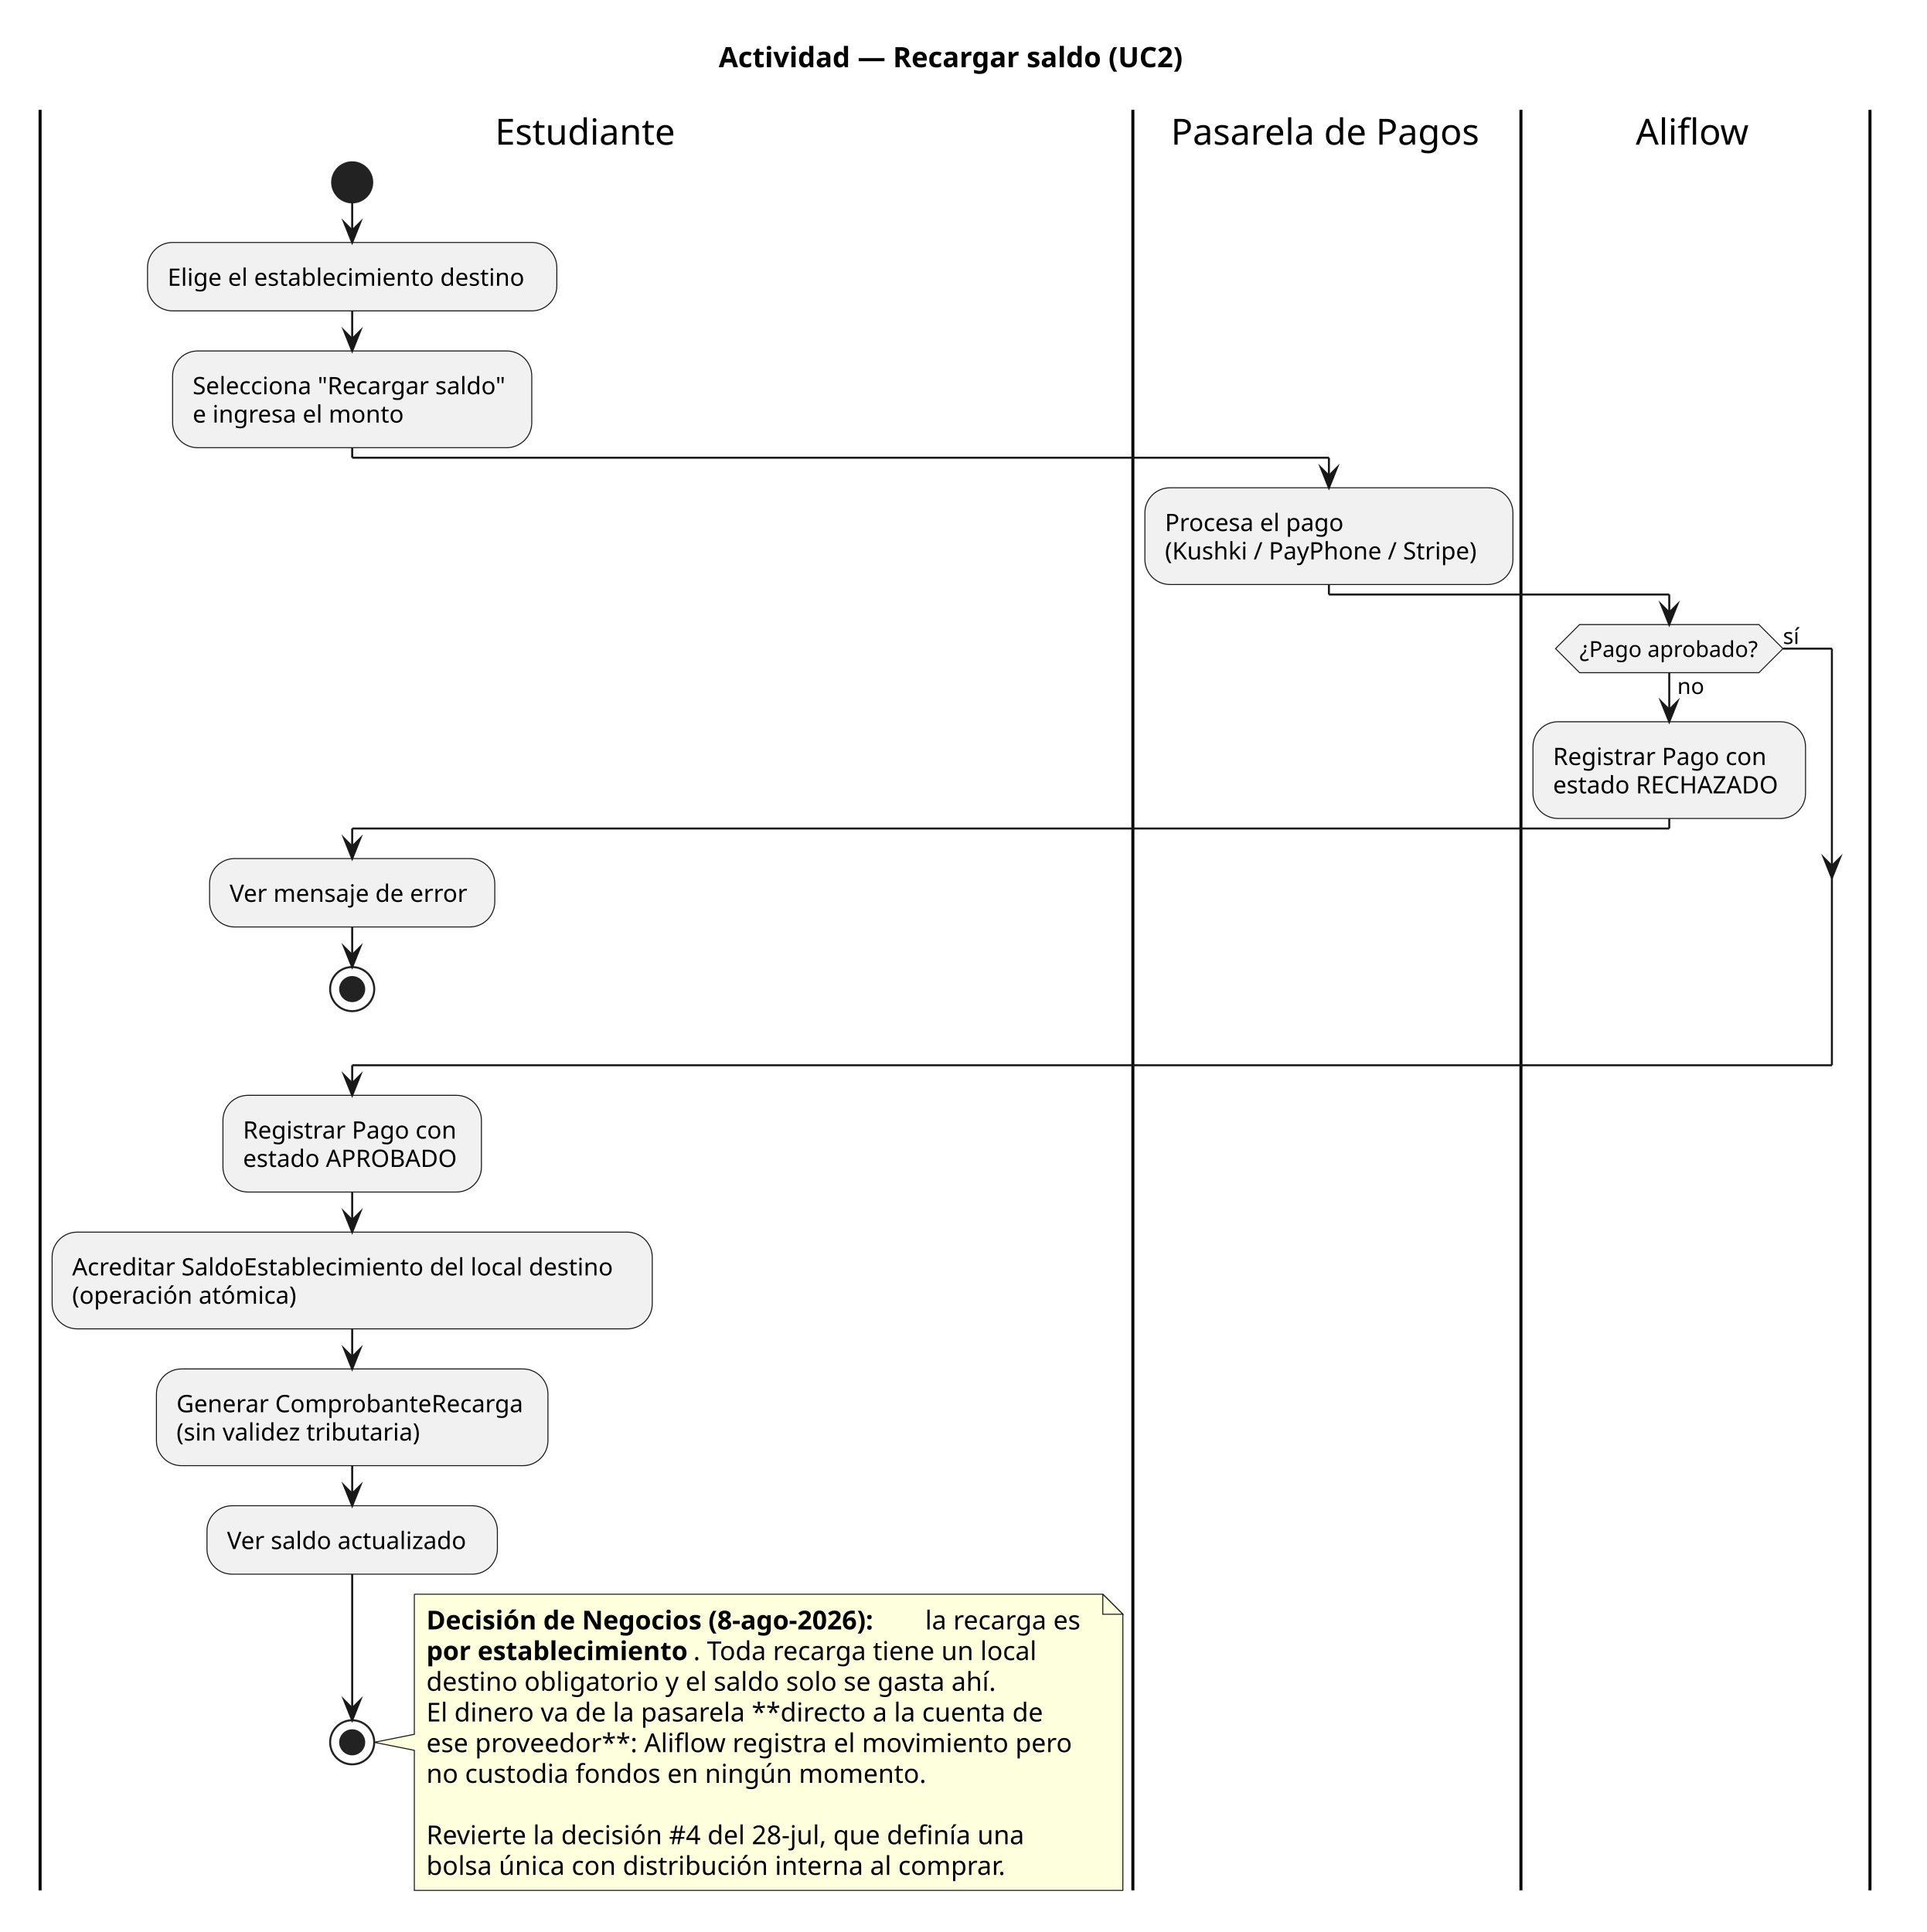
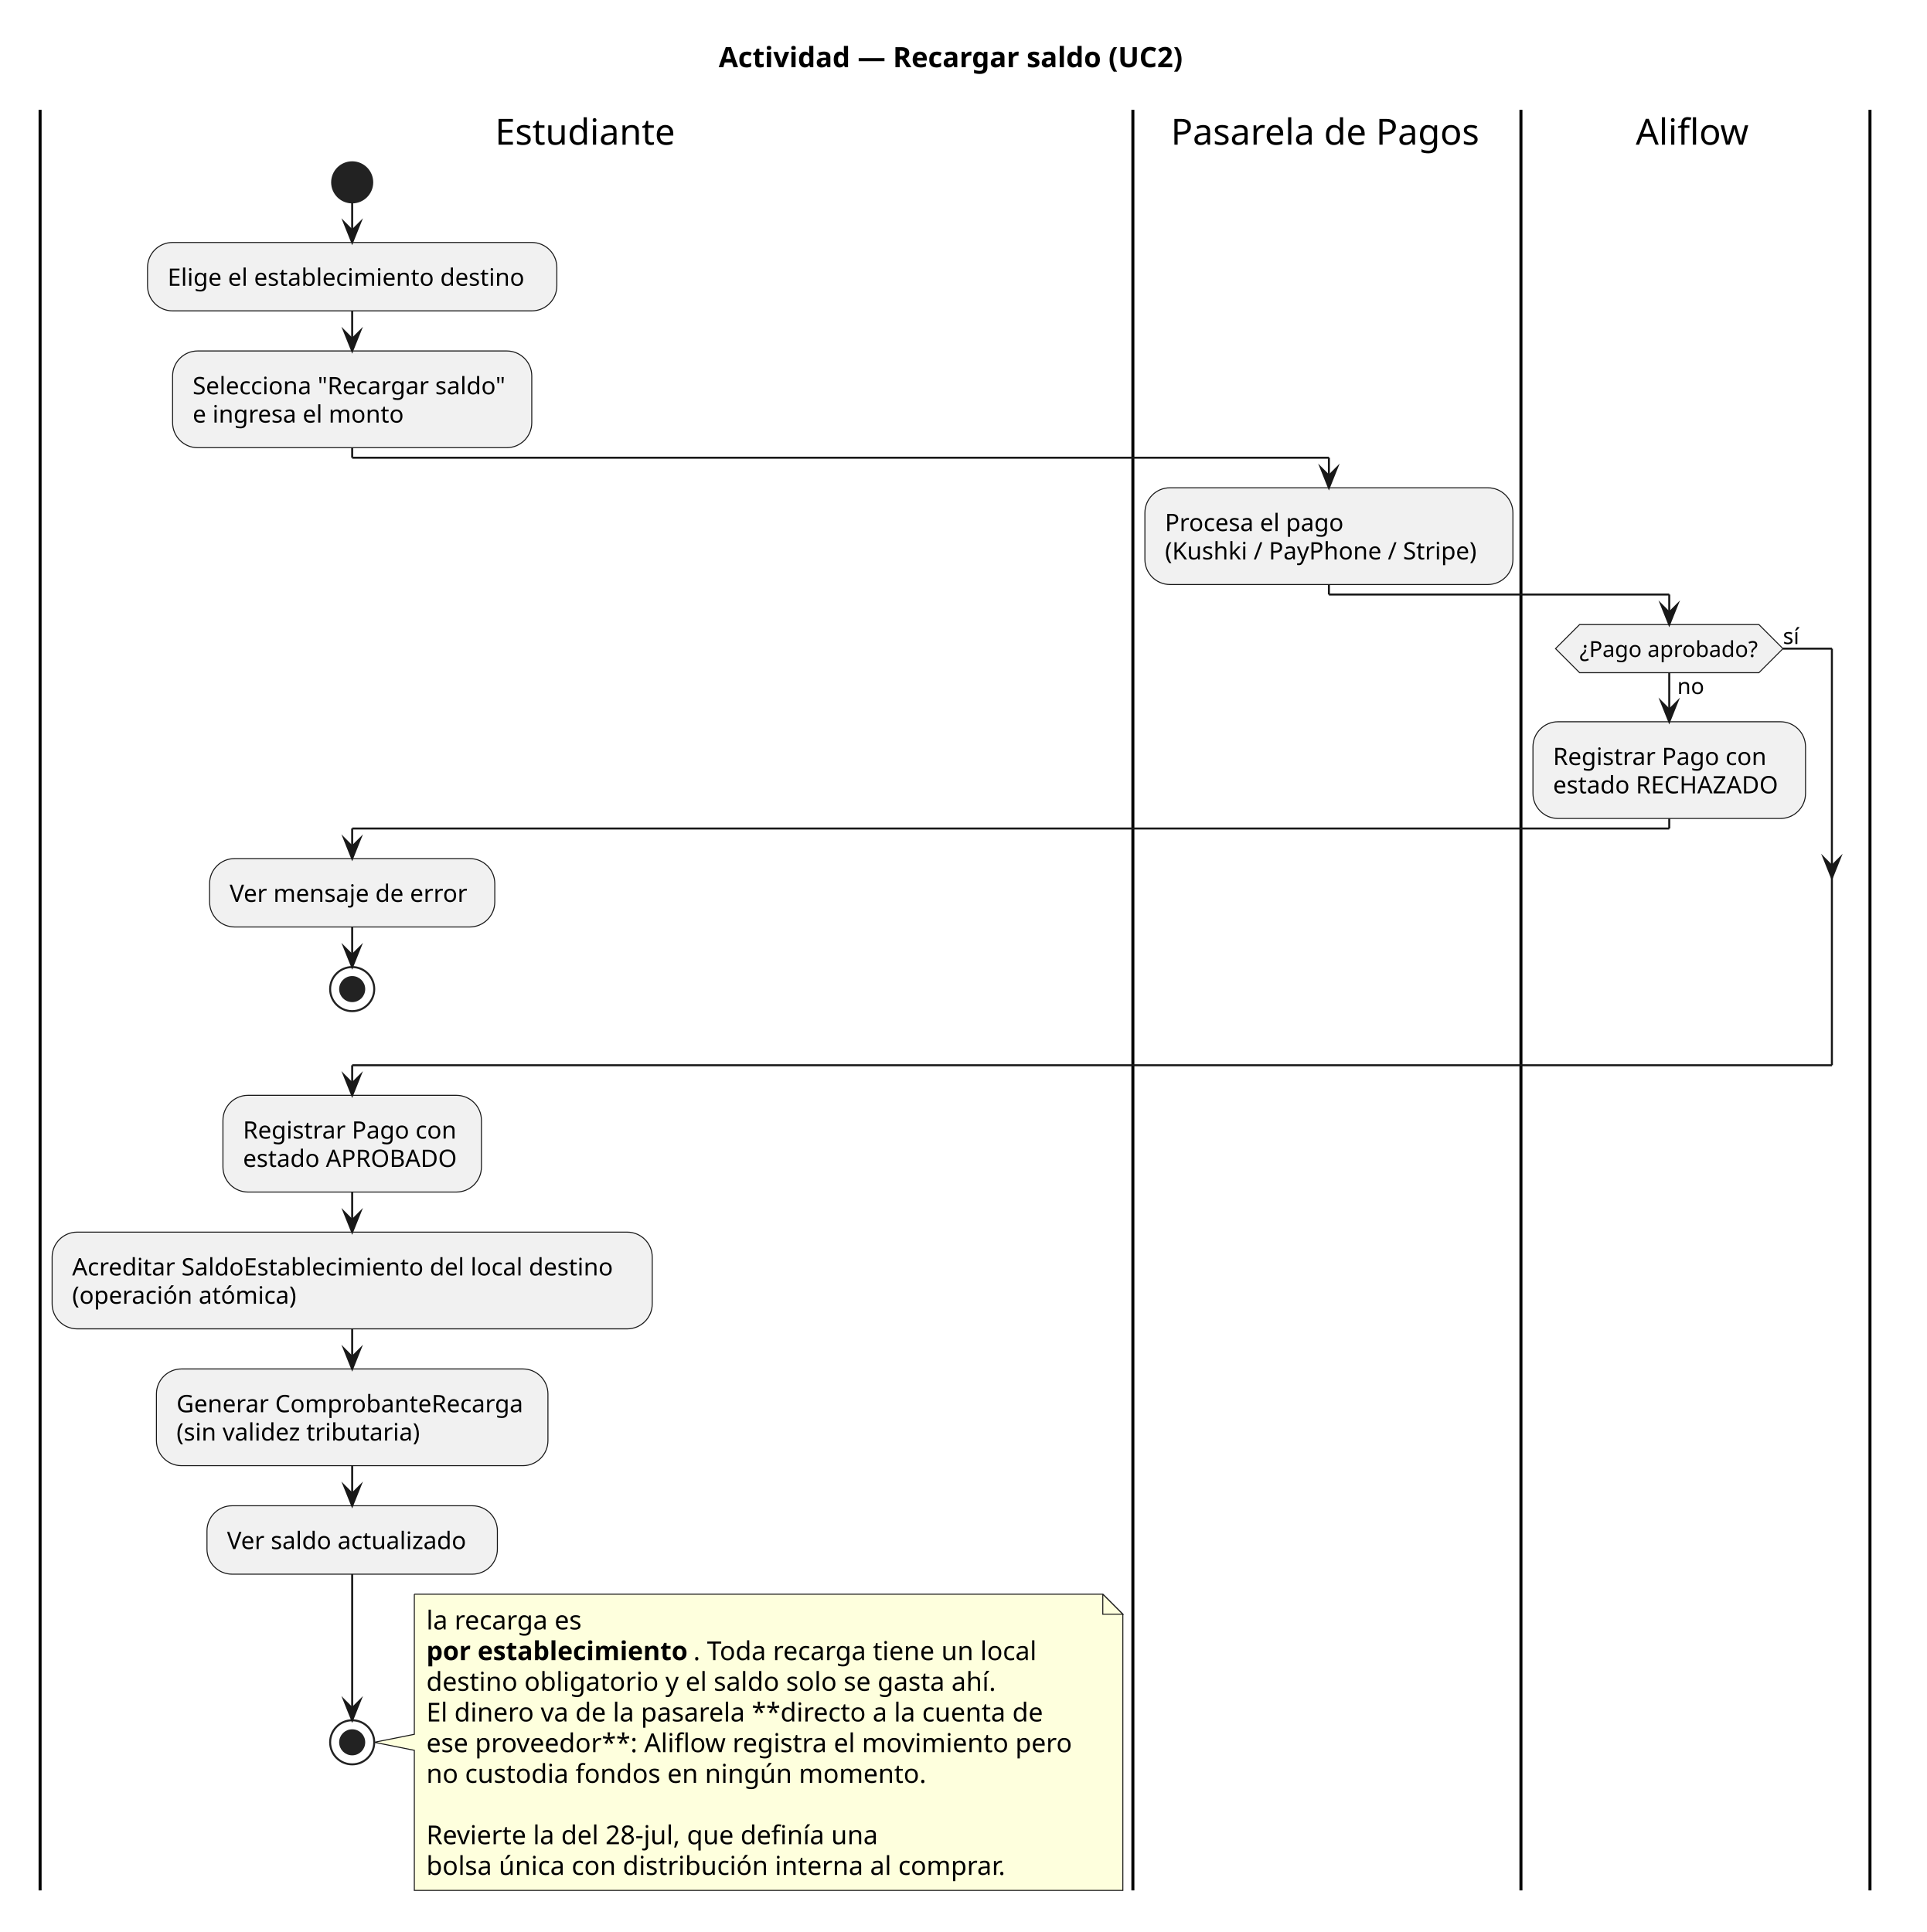
<svg xmlns="http://www.w3.org/2000/svg" contentStyleType="text/css" data-diagram-type="ACTIVITY" height="964px" preserveAspectRatio="none" style="width:961px;height:964px;background:#FFFFFF;" version="1.1" viewBox="0 0 961 964" width="961px" zoomAndPan="magnify">
  <defs />
  <g>
    <g class="title" data-source-line="2">
      <text fill="#000000" font-family="sans-serif" font-size="14" font-weight="700" lengthAdjust="spacing" textLength="242.635" x="358.534" y="33.535">Actividad — Recargar saldo (UC2)</text>
    </g>
    <rect fill="none" height="21.199" style="stroke:none;stroke-width:1;" width="914.702" x="20" y="54.785" />
    <ellipse cx="175.69" cy="90.984" fill="#222222" rx="10" ry="10" style="stroke:#222222;stroke-width:1;" />
    <rect fill="#F1F1F1" height="34.133" rx="12.5" ry="12.5" style="stroke:#181818;stroke-width:0.5;" width="204.19" x="73.596" y="120.984" />
    <text fill="#000000" font-family="sans-serif" font-size="12" lengthAdjust="spacing" textLength="184.19" x="83.596" y="142.586">Elige el establecimiento destino</text>
    <rect fill="#F1F1F1" height="48.266" rx="12.5" ry="12.5" style="stroke:#181818;stroke-width:0.5;" width="179.182" x="86.1" y="175.117" />
    <text fill="#000000" font-family="sans-serif" font-size="12" lengthAdjust="spacing" textLength="159.182" x="96.1" y="196.719">Selecciona "Recargar saldo"</text>
    <text fill="#000000" font-family="sans-serif" font-size="12" lengthAdjust="spacing" textLength="108.85" x="96.1" y="210.852">e ingresa el monto</text>
    <rect fill="#F1F1F1" height="34.133" rx="12.5" ry="12.5" style="stroke:#181818;stroke-width:0.5;" width="142.273" x="104.554" y="428.392" />
    <text fill="#000000" font-family="sans-serif" font-size="12" lengthAdjust="spacing" textLength="122.273" x="114.554" y="449.993">Ver mensaje de error</text>
    <ellipse cx="175.69" cy="493.524" fill="none" rx="11" ry="11" style="stroke:#222222;stroke-width:1;" />
    <ellipse cx="175.69" cy="493.524" fill="#222222" rx="6" ry="6" style="stroke:#222222;stroke-width:1;" />
    <rect fill="#F1F1F1" height="48.266" rx="12.5" ry="12.5" style="stroke:#181818;stroke-width:0.5;" width="128.949" x="111.216" y="546.524" />
    <text fill="#000000" font-family="sans-serif" font-size="12" lengthAdjust="spacing" textLength="108.949" x="121.216" y="568.126">Registrar Pago con</text>
    <text fill="#000000" font-family="sans-serif" font-size="12" lengthAdjust="spacing" textLength="107.953" x="121.216" y="582.259">estado APROBADO</text>
    <rect fill="#F1F1F1" height="48.266" rx="12.5" ry="12.5" style="stroke:#181818;stroke-width:0.5;" width="299.381" x="26" y="614.79" />
    <text fill="#000000" font-family="sans-serif" font-size="12" lengthAdjust="spacing" textLength="279.381" x="36" y="636.392">Acreditar SaldoEstablecimiento del local destino</text>
    <text fill="#000000" font-family="sans-serif" font-size="12" lengthAdjust="spacing" textLength="115.113" x="36" y="650.524">(operación atómica)</text>
    <rect fill="#F1F1F1" height="48.266" rx="12.5" ry="12.5" style="stroke:#181818;stroke-width:0.5;" width="195.312" x="78.034" y="683.056" />
    <text fill="#000000" font-family="sans-serif" font-size="12" lengthAdjust="spacing" textLength="175.312" x="88.034" y="704.657">Generar ComprobanteRecarga</text>
    <text fill="#000000" font-family="sans-serif" font-size="12" lengthAdjust="spacing" textLength="127.312" x="88.034" y="718.79">(sin validez tributaria)</text>
    <rect fill="#F1F1F1" height="34.133" rx="12.5" ry="12.5" style="stroke:#181818;stroke-width:0.5;" width="144.875" x="103.253" y="751.321" />
    <text fill="#000000" font-family="sans-serif" font-size="12" lengthAdjust="spacing" textLength="124.875" x="113.253" y="772.923">Ver saldo actualizado</text>
    <path d="M206.69,795.454 L206.69,865.352 L186.69,869.352 L206.69,873.352 L206.69,943.249 A0,0 0 0 0 206.69,943.249 L560.143,943.249 A0,0 0 0 0 560.143,943.249 L560.143,805.454 L550.143,795.454 L206.69,795.454 A0,0 0 0 0 206.69,795.454" fill="#FEFFDD" style="stroke:#181818;stroke-width:0.5;" />
    <path d="M550.143,795.454 L550.143,805.454 L560.143,805.454 L550.143,795.454" fill="#FEFFDD" style="stroke:#181818;stroke-width:0.5;" />
-     <text fill="#000000" font-family="sans-serif" font-size="13" font-weight="700" lengthAdjust="spacing" textLength="244.715" x="212.69" y="813.023">Decisión de Negocios (8-ago-2026):</text>
-     <text fill="#000000" font-family="sans-serif" font-size="13" lengthAdjust="spacing" textLength="80.038" x="461.519" y="813.023">la recarga es</text>
+     <text fill="#000000" font-family="sans-serif" font-size="13" lengthAdjust="spacing" textLength="80.038" x="212.69" y="813.023">la recarga es</text>
    <text fill="#000000" font-family="sans-serif" font-size="13" font-weight="700" lengthAdjust="spacing" textLength="133.155" x="212.69" y="828.333">por establecimiento</text>
    <text fill="#000000" font-family="sans-serif" font-size="13" lengthAdjust="spacing" textLength="179.899" x="345.845" y="828.333">. Toda recarga tiene un local</text>
    <text fill="#000000" font-family="sans-serif" font-size="13" lengthAdjust="spacing" textLength="297.331" x="212.69" y="843.644">destino obligatorio y el saldo solo se gasta ahí.</text>
    <text fill="#000000" font-family="sans-serif" font-size="13" lengthAdjust="spacing" textLength="317.586" x="212.69" y="858.954">El dinero va de la pasarela **directo a la cuenta de</text>
    <text fill="#000000" font-family="sans-serif" font-size="13" lengthAdjust="spacing" textLength="332.452" x="212.69" y="874.265">ese proveedor**: Aliflow registra el movimiento pero</text>
    <text fill="#000000" font-family="sans-serif" font-size="13" lengthAdjust="spacing" textLength="257.543" x="212.69" y="889.575">no custodia fondos en ningún momento.</text>
    <text fill="#000000" font-family="sans-serif" font-size="13" lengthAdjust="spacing" textLength="4.113" x="212.69" y="904.886"> </text>
-     <text fill="#000000" font-family="sans-serif" font-size="13" lengthAdjust="spacing" textLength="315.993" x="212.69" y="920.196">Revierte la decisión #4 del 28-jul, que definía una</text>
+     <text fill="#000000" font-family="sans-serif" font-size="13" lengthAdjust="spacing" textLength="239.046" x="212.69" y="920.196">Revierte la del 28-jul, que definía una</text>
    <text fill="#000000" font-family="sans-serif" font-size="13" lengthAdjust="spacing" textLength="302.409" x="212.69" y="935.507">bolsa única con distribución interna al comprar.</text>
    <ellipse cx="175.69" cy="869.352" fill="none" rx="11" ry="11" style="stroke:#222222;stroke-width:1;" />
    <ellipse cx="175.69" cy="869.352" fill="#222222" rx="6" ry="6" style="stroke:#222222;stroke-width:1;" />
    <line style="stroke:#000000;stroke-width:1.5;" x1="20" x2="20" y1="54.785" y2="943.249" />
    <rect fill="#F1F1F1" height="48.266" rx="12.5" ry="12.5" style="stroke:#181818;stroke-width:0.5;" width="183.588" x="571.143" y="243.383" />
    <text fill="#000000" font-family="sans-serif" font-size="12" lengthAdjust="spacing" textLength="91.272" x="581.143" y="264.984">Procesa el pago</text>
    <text fill="#000000" font-family="sans-serif" font-size="12" lengthAdjust="spacing" textLength="163.588" x="581.143" y="279.117">(Kushki / PayPhone / Stripe)</text>
    <line style="stroke:#000000;stroke-width:1.5;" x1="565.143" x2="565.143" y1="54.785" y2="943.249" />
    <rect fill="#F1F1F1" height="48.266" rx="12.5" ry="12.5" style="stroke:#181818;stroke-width:0.5;" width="135.975" x="764.731" y="360.126" />
    <text fill="#000000" font-family="sans-serif" font-size="12" lengthAdjust="spacing" textLength="108.949" x="774.731" y="381.728">Registrar Pago con</text>
    <text fill="#000000" font-family="sans-serif" font-size="12" lengthAdjust="spacing" textLength="115.975" x="774.731" y="395.86">estado RECHAZADO</text>
    <polygon fill="#F1F1F1" points="787.985,311.648,877.451,311.648,889.451,323.648,877.451,335.648,787.985,335.648,775.985,323.648,787.985,311.648" style="stroke:#181818;stroke-width:0.5;stroke-linejoin:miter;stroke-miterlimit:10;" />
    <text fill="#000000" font-family="sans-serif" font-size="11" lengthAdjust="spacing" textLength="13.584" x="836.718" y="346.283">no</text>
    <text fill="#000000" font-family="sans-serif" font-size="11" lengthAdjust="spacing" textLength="89.466" x="787.985" y="327.806">¿Pago aprobado?</text>
    <text fill="#000000" font-family="sans-serif" font-size="11" lengthAdjust="spacing" textLength="8.787" x="889.451" y="321.328">sí</text>
    <line style="stroke:#000000;stroke-width:1.5;" x1="758.731" x2="758.731" y1="54.785" y2="943.249" />
    <line style="stroke:#000000;stroke-width:1.5;" x1="932.855" x2="932.855" y1="54.785" y2="943.249" />
    <line style="stroke:#181818;stroke-width:1;" x1="175.69" x2="175.69" y1="100.984" y2="120.984" />
    <polygon fill="#181818" points="171.69,110.984,175.69,120.984,179.69,110.984,175.69,114.984" style="stroke:#181818;stroke-width:1;stroke-linejoin:miter;stroke-miterlimit:10;" />
    <line style="stroke:#181818;stroke-width:1;" x1="175.69" x2="175.69" y1="155.117" y2="175.117" />
    <polygon fill="#181818" points="171.69,165.117,175.69,175.117,179.69,165.117,175.69,169.117" style="stroke:#181818;stroke-width:1;stroke-linejoin:miter;stroke-miterlimit:10;" />
    <line style="stroke:#181818;stroke-width:1;" x1="175.69" x2="175.69" y1="462.524" y2="482.524" />
    <polygon fill="#181818" points="171.69,472.524,175.69,482.524,179.69,472.524,175.69,476.524" style="stroke:#181818;stroke-width:1;stroke-linejoin:miter;stroke-miterlimit:10;" />
    <line style="stroke:#181818;stroke-width:1;" x1="175.69" x2="175.69" y1="594.79" y2="614.79" />
    <polygon fill="#181818" points="171.69,604.79,175.69,614.79,179.69,604.79,175.69,608.79" style="stroke:#181818;stroke-width:1;stroke-linejoin:miter;stroke-miterlimit:10;" />
    <line style="stroke:#181818;stroke-width:1;" x1="175.69" x2="175.69" y1="663.056" y2="683.056" />
    <polygon fill="#181818" points="171.69,673.056,175.69,683.056,179.69,673.056,175.69,677.056" style="stroke:#181818;stroke-width:1;stroke-linejoin:miter;stroke-miterlimit:10;" />
    <line style="stroke:#181818;stroke-width:1;" x1="175.69" x2="175.69" y1="731.321" y2="751.321" />
    <polygon fill="#181818" points="171.69,741.321,175.69,751.321,179.69,741.321,175.69,745.321" style="stroke:#181818;stroke-width:1;stroke-linejoin:miter;stroke-miterlimit:10;" />
    <line style="stroke:#181818;stroke-width:1;" x1="175.69" x2="175.69" y1="785.454" y2="858.352" />
    <polygon fill="#181818" points="171.69,848.352,175.69,858.352,179.69,848.352,175.69,852.352" style="stroke:#181818;stroke-width:1;stroke-linejoin:miter;stroke-miterlimit:10;" />
    <line style="stroke:#181818;stroke-width:1;" x1="832.718" x2="832.718" y1="335.648" y2="360.126" />
    <polygon fill="#181818" points="828.718,350.126,832.718,360.126,836.718,350.126,832.718,354.126" style="stroke:#181818;stroke-width:1;stroke-linejoin:miter;stroke-miterlimit:10;" />
    <line style="stroke:#181818;stroke-width:1;" x1="889.451" x2="913.855" y1="323.648" y2="323.648" />
    <polygon fill="#181818" points="909.855,428.075,913.855,438.075,917.855,428.075,913.855,432.075" style="stroke:#181818;stroke-width:1;stroke-linejoin:miter;stroke-miterlimit:10;" />
    <line style="stroke:#181818;stroke-width:1;" x1="913.855" x2="913.855" y1="323.648" y2="531.524" />
    <line style="stroke:#181818;stroke-width:1;" x1="913.855" x2="175.69" y1="531.524" y2="531.524" />
    <line style="stroke:#181818;stroke-width:1;" x1="175.69" x2="175.69" y1="531.524" y2="546.524" />
    <polygon fill="#181818" points="171.69,536.524,175.69,546.524,179.69,536.524,175.69,540.524" style="stroke:#181818;stroke-width:1;stroke-linejoin:miter;stroke-miterlimit:10;" />
    <line style="stroke:#181818;stroke-width:1;" x1="175.69" x2="175.69" y1="223.383" y2="228.383" />
    <line style="stroke:#181818;stroke-width:1;" x1="175.69" x2="662.937" y1="228.383" y2="228.383" />
    <line style="stroke:#181818;stroke-width:1;" x1="662.937" x2="662.937" y1="228.383" y2="243.383" />
    <polygon fill="#181818" points="658.937,233.383,662.937,243.383,666.937,233.383,662.937,237.383" style="stroke:#181818;stroke-width:1;stroke-linejoin:miter;stroke-miterlimit:10;" />
    <line style="stroke:#181818;stroke-width:1;" x1="832.718" x2="832.718" y1="408.392" y2="413.392" />
    <line style="stroke:#181818;stroke-width:1;" x1="832.718" x2="175.69" y1="413.392" y2="413.392" />
    <line style="stroke:#181818;stroke-width:1;" x1="175.69" x2="175.69" y1="413.392" y2="428.392" />
    <polygon fill="#181818" points="171.69,418.392,175.69,428.392,179.69,418.392,175.69,422.392" style="stroke:#181818;stroke-width:1;stroke-linejoin:miter;stroke-miterlimit:10;" />
    <line style="stroke:#181818;stroke-width:1;" x1="662.937" x2="662.937" y1="291.648" y2="296.648" />
    <line style="stroke:#181818;stroke-width:1;" x1="662.937" x2="832.718" y1="296.648" y2="296.648" />
    <line style="stroke:#181818;stroke-width:1;" x1="832.718" x2="832.718" y1="296.648" y2="311.648" />
    <polygon fill="#181818" points="828.718,301.648,832.718,311.648,836.718,301.648,832.718,305.648" style="stroke:#181818;stroke-width:1;stroke-linejoin:miter;stroke-miterlimit:10;" />
    <text fill="#000000" font-family="sans-serif" font-size="18" lengthAdjust="spacing" textLength="91.239" x="246.952" y="72.188">Estudiante</text>
    <text fill="#000000" font-family="sans-serif" font-size="18" lengthAdjust="spacing" textLength="155.637" x="584.118" y="72.188">Pasarela de Pagos</text>
    <text fill="#000000" font-family="sans-serif" font-size="18" lengthAdjust="spacing" textLength="59.572" x="816.006" y="72.188">Aliflow</text>
  </g>
</svg>
